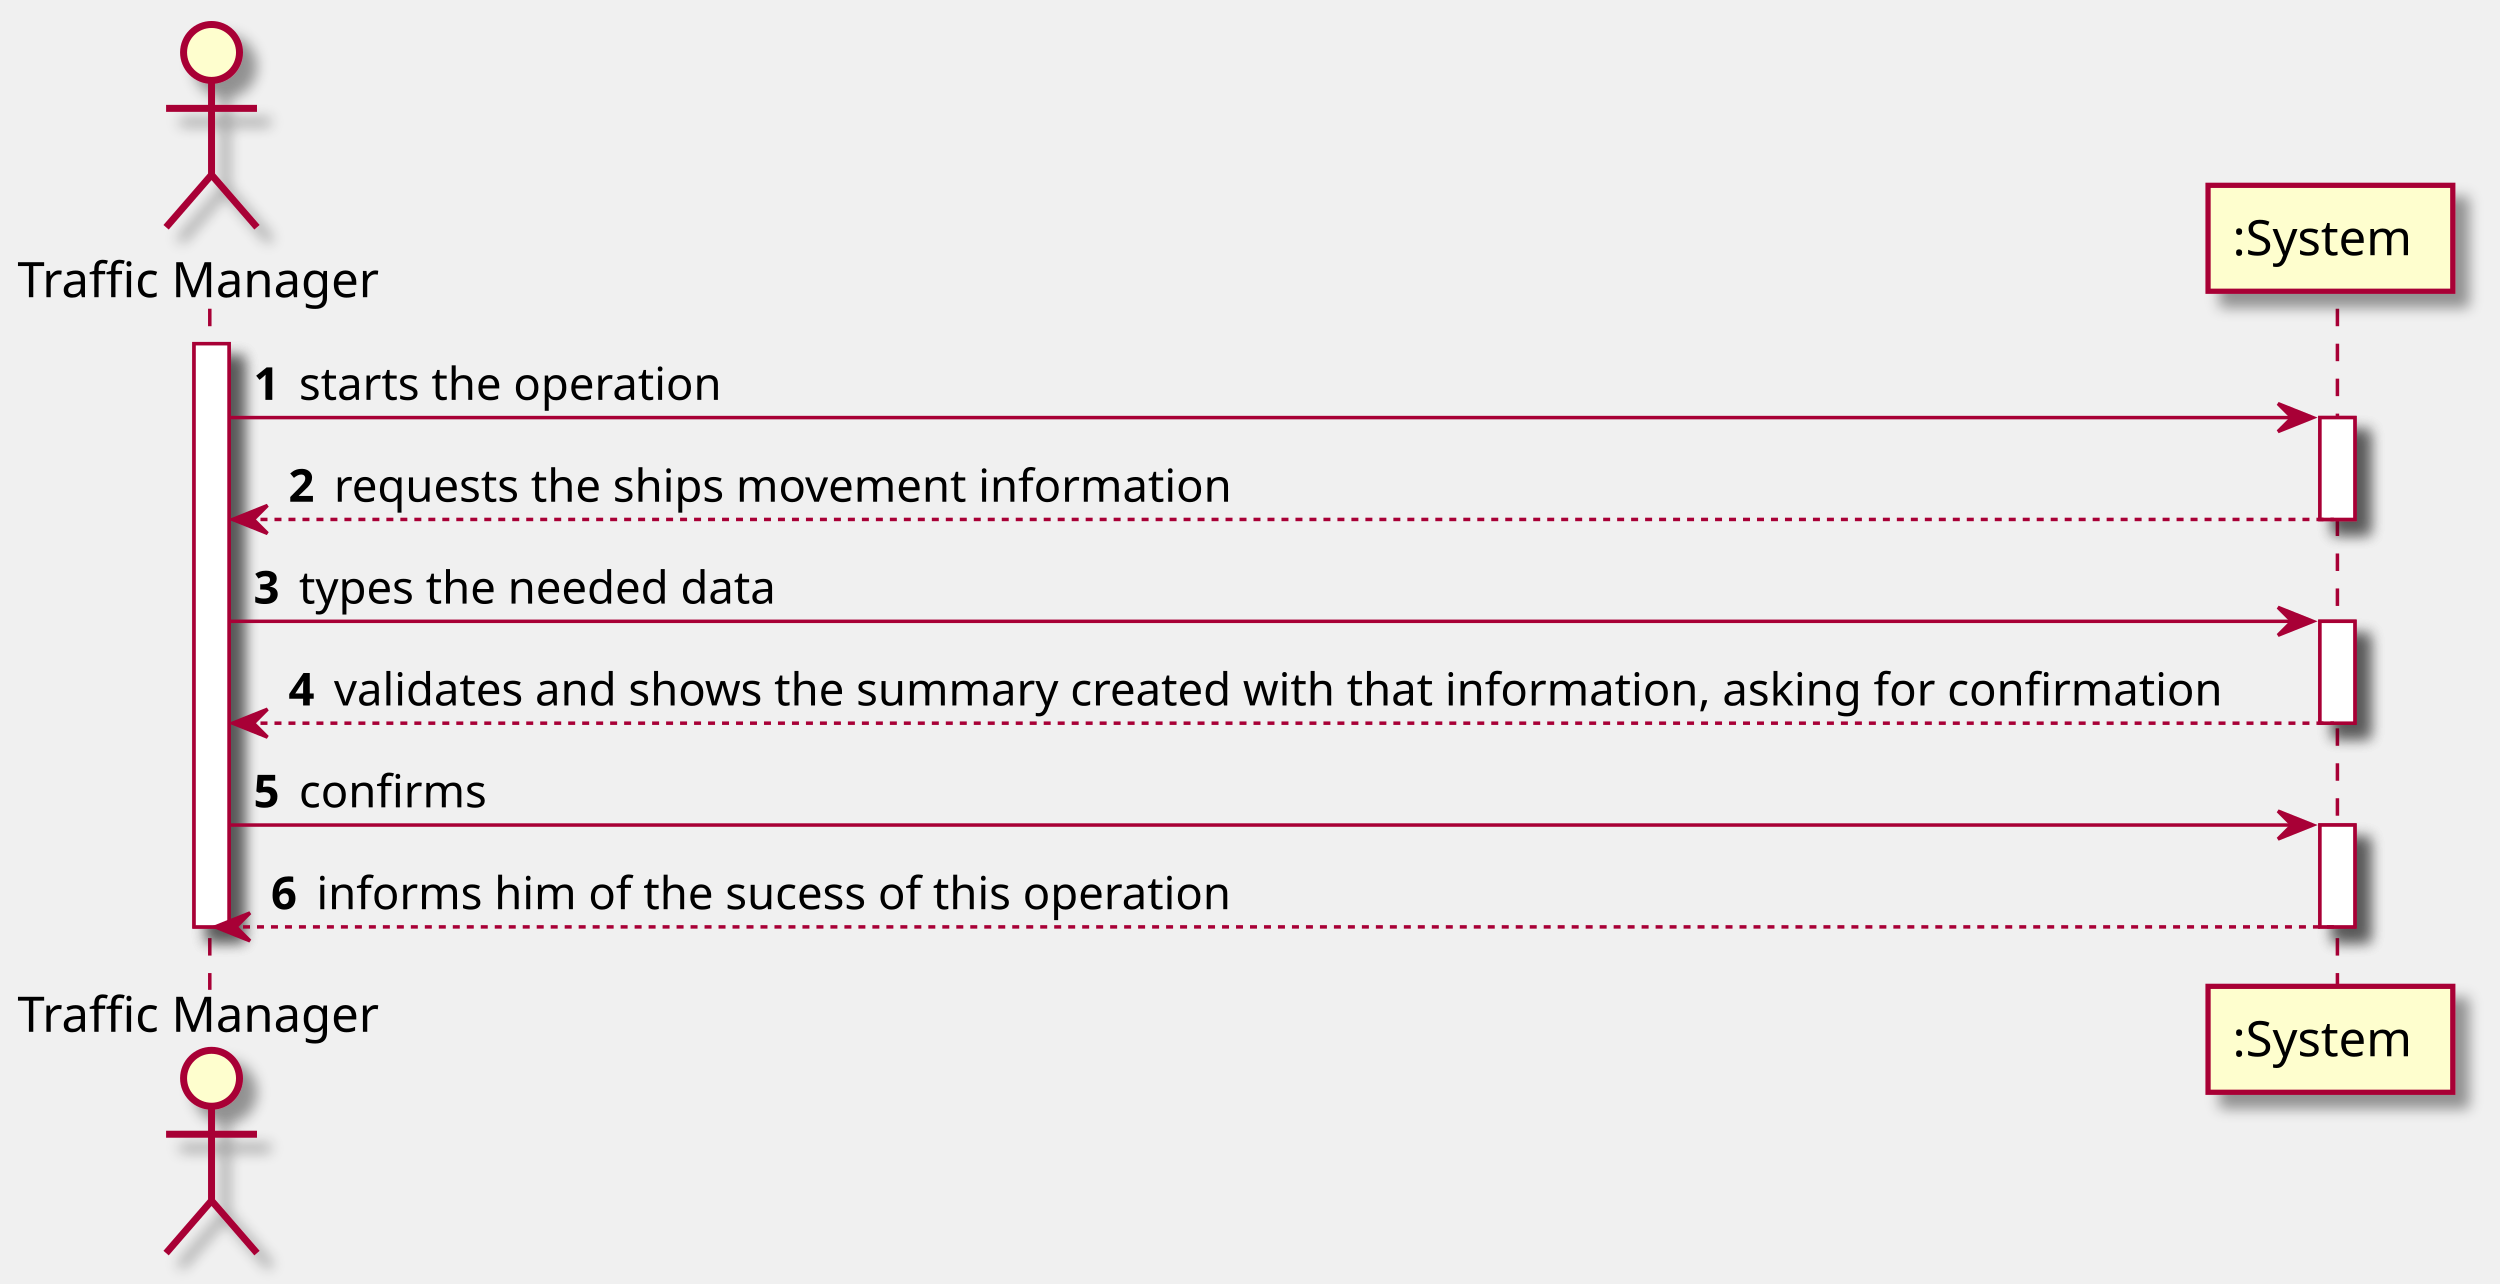
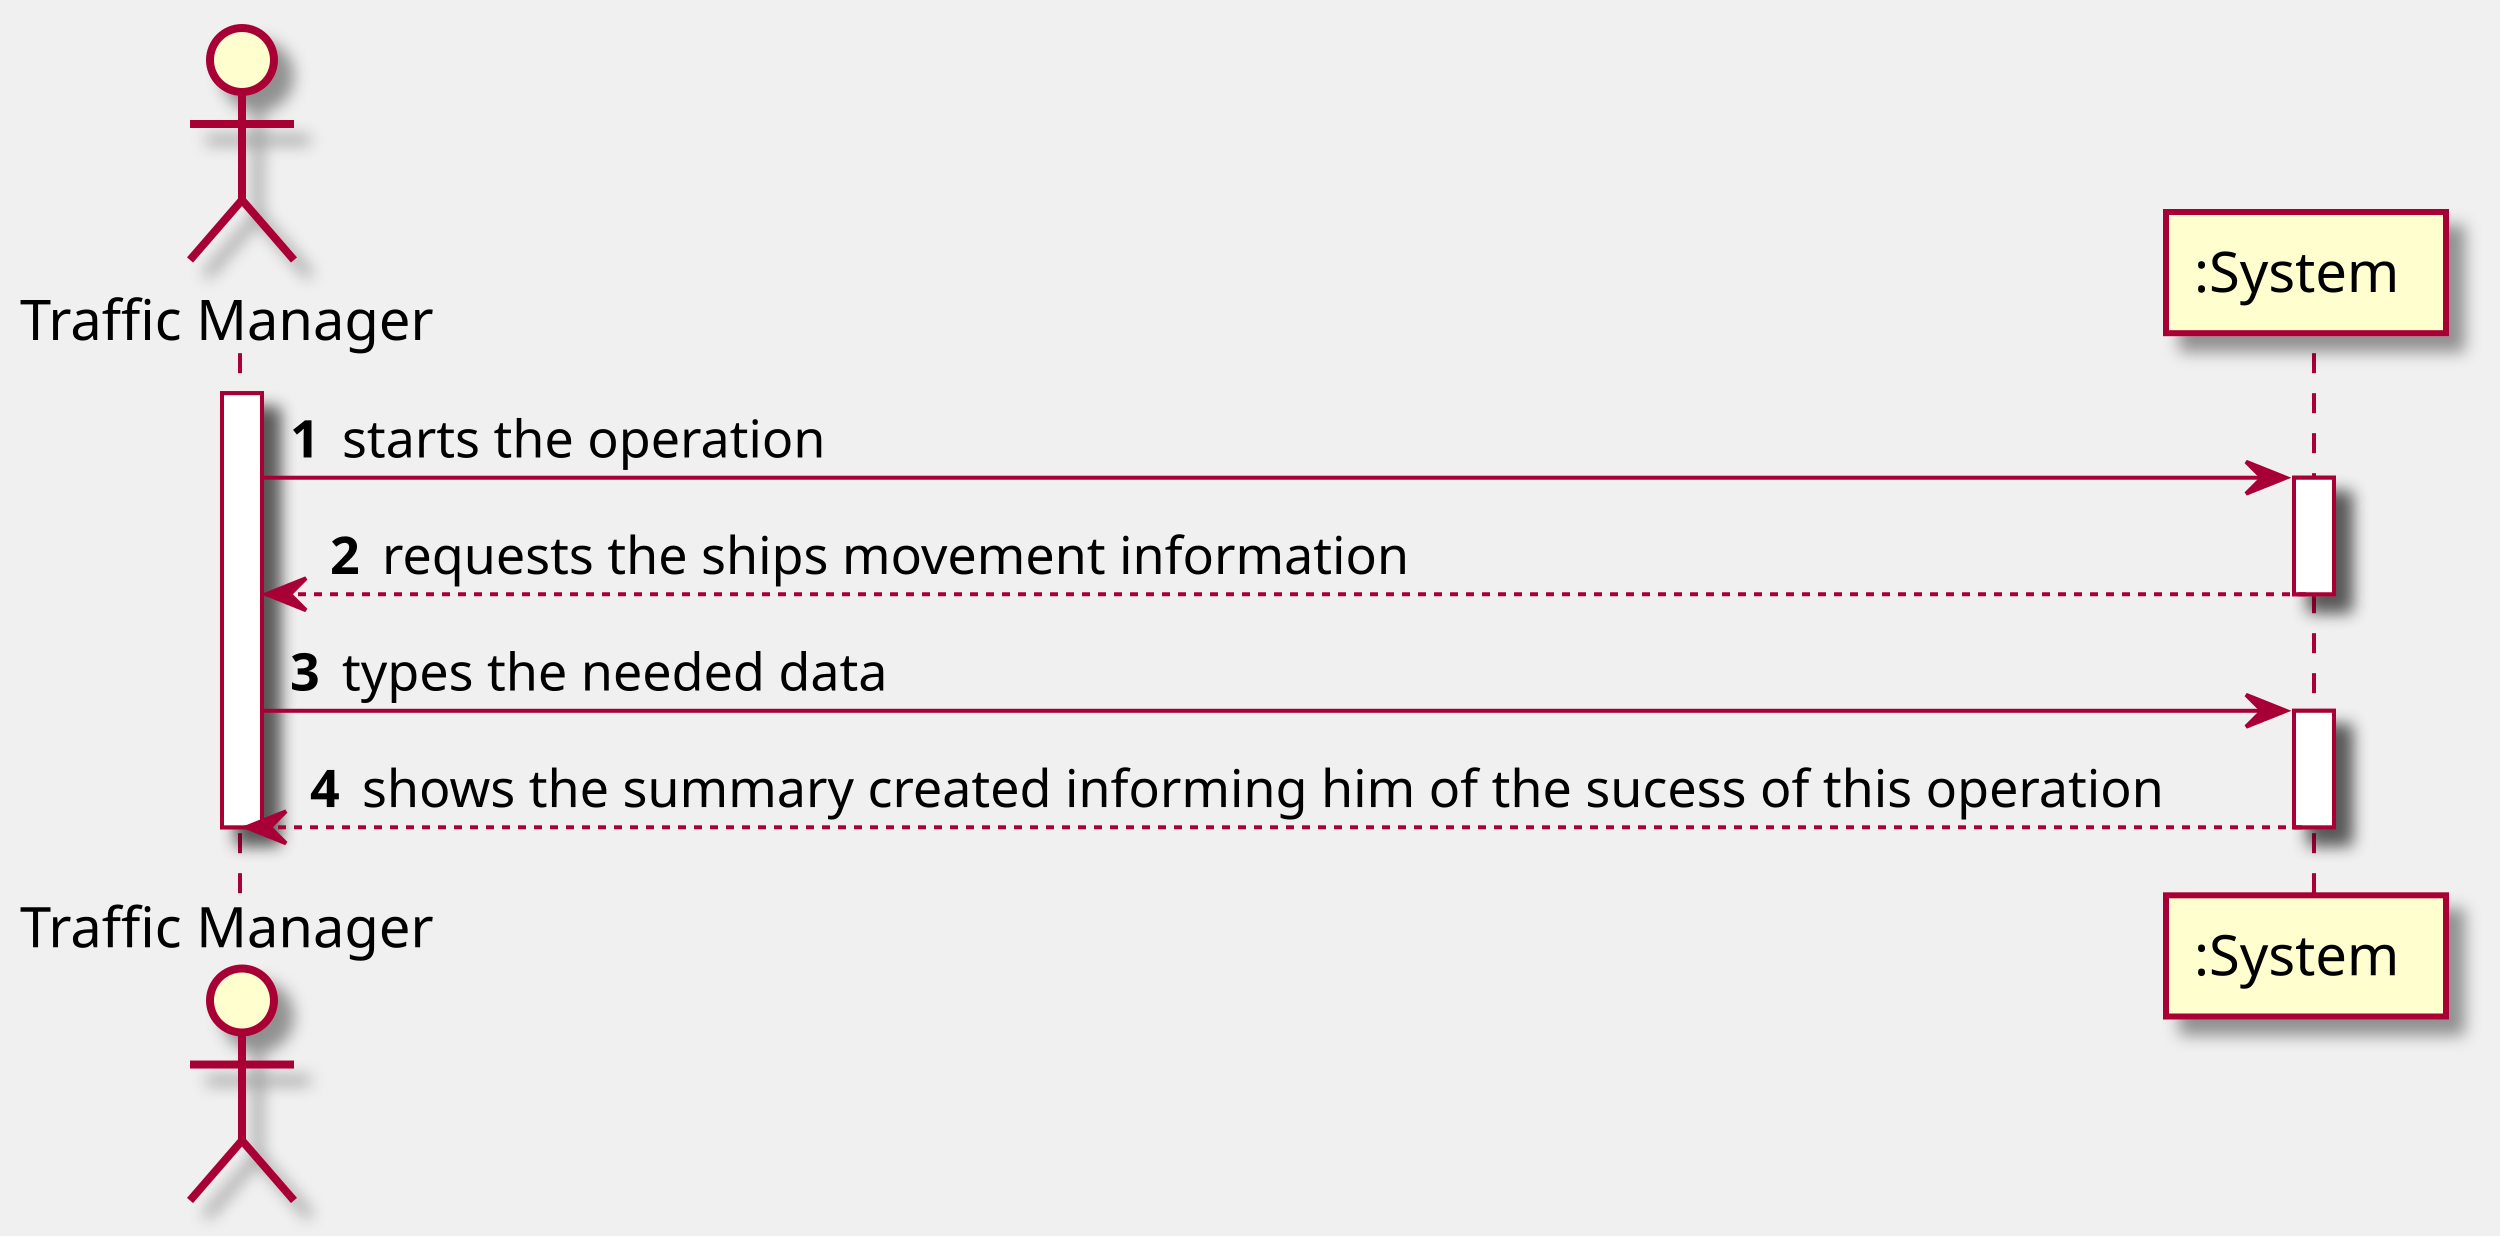
- <svg xmlns="http://www.w3.org/2000/svg" contentScriptType="application/ecmascript" contentStyleType="text/css" height="367px" preserveAspectRatio="none" style="width:715px;height:367px;background:#FFFFFF;" version="1.1" viewBox="0 0 715 367" width="715px" zoomAndPan="magnify">
+ <svg xmlns="http://www.w3.org/2000/svg" contentScriptType="application/ecmascript" contentStyleType="text/css" height="309px" preserveAspectRatio="none" style="width:625px;height:309px;background:#FFFFFF;" version="1.1" viewBox="0 0 625 309" width="625px" zoomAndPan="magnify">
  <defs>
-     <filter height="300%" id="fqkkdj1batm89" width="300%" x="-1" y="-1">
+     <filter height="300%" id="fho90qe3ivnb6" width="300%" x="-1" y="-1">
      <feGaussianBlur result="blurOut" stdDeviation="2.0" />
      <feColorMatrix in="blurOut" result="blurOut2" type="matrix" values="0 0 0 0 0 0 0 0 0 0 0 0 0 0 0 0 0 0 .4 0" />
      <feOffset dx="4.0" dy="4.0" in="blurOut2" result="blurOut3" />
      <feBlend in="SourceGraphic" in2="blurOut3" mode="normal" />
    </filter>
  </defs>
  <g>
-     <rect fill="#FFFFFF" filter="url(#fqkkdj1batm89)" height="166.797" style="stroke:#A80036;stroke-width:1.0;" width="10" x="55.5" y="98.297" />
-     <rect fill="#FFFFFF" filter="url(#fqkkdj1batm89)" height="29.133" style="stroke:#A80036;stroke-width:1.0;" width="10" x="663.5" y="119.43" />
-     <rect fill="#FFFFFF" filter="url(#fqkkdj1batm89)" height="29.133" style="stroke:#A80036;stroke-width:1.0;" width="10" x="663.5" y="177.695" />
-     <rect fill="#FFFFFF" filter="url(#fqkkdj1batm89)" height="29.133" style="stroke:#A80036;stroke-width:1.0;" width="10" x="663.5" y="235.961" />
-     <line style="stroke:#A80036;stroke-width:1.0;stroke-dasharray:5.0,5.0;" x1="60" x2="60" y1="88.297" y2="283.094" />
-     <line style="stroke:#A80036;stroke-width:1.0;stroke-dasharray:5.0,5.0;" x1="668.5" x2="668.5" y1="88.297" y2="283.094" />
+     <rect fill="#FFFFFF" filter="url(#fho90qe3ivnb6)" height="108.531" style="stroke:#A80036;stroke-width:1.0;" width="10" x="55.5" y="98.297" />
+     <rect fill="#FFFFFF" filter="url(#fho90qe3ivnb6)" height="29.133" style="stroke:#A80036;stroke-width:1.0;" width="10" x="573.5" y="119.43" />
+     <rect fill="#FFFFFF" filter="url(#fho90qe3ivnb6)" height="29.133" style="stroke:#A80036;stroke-width:1.0;" width="10" x="573.5" y="177.695" />
+     <line style="stroke:#A80036;stroke-width:1.0;stroke-dasharray:5.0,5.0;" x1="60" x2="60" y1="88.297" y2="224.828" />
+     <line style="stroke:#A80036;stroke-width:1.0;stroke-dasharray:5.0,5.0;" x1="578.5" x2="578.5" y1="88.297" y2="224.828" />
    <text fill="#000000" font-family="sans-serif" font-size="14" lengthAdjust="spacing" textLength="105" x="5" y="84.995">Traffic Manager</text>
-     <ellipse cx="60.5" cy="15" fill="#FEFECE" filter="url(#fqkkdj1batm89)" rx="8" ry="8" style="stroke:#A80036;stroke-width:2.0;" />
-     <path d="M60.5,23 L60.5,50 M47.5,31 L73.5,31 M60.5,50 L47.5,65 M60.5,50 L73.5,65 " fill="none" filter="url(#fqkkdj1batm89)" style="stroke:#A80036;stroke-width:2.0;" />
-     <text fill="#000000" font-family="sans-serif" font-size="14" lengthAdjust="spacing" textLength="105" x="5" y="295.089">Traffic Manager</text>
-     <ellipse cx="60.5" cy="308.391" fill="#FEFECE" filter="url(#fqkkdj1batm89)" rx="8" ry="8" style="stroke:#A80036;stroke-width:2.0;" />
-     <path d="M60.5,316.391 L60.5,343.391 M47.5,324.391 L73.5,324.391 M60.5,343.391 L47.5,358.391 M60.5,343.391 L73.5,358.391 " fill="none" filter="url(#fqkkdj1batm89)" style="stroke:#A80036;stroke-width:2.0;" />
-     <rect fill="#FEFECE" filter="url(#fqkkdj1batm89)" height="30.297" style="stroke:#A80036;stroke-width:1.5;" width="70" x="631.5" y="53" />
-     <text fill="#000000" font-family="sans-serif" font-size="14" lengthAdjust="spacing" textLength="56" x="638.5" y="72.995">:System</text>
-     <rect fill="#FEFECE" filter="url(#fqkkdj1batm89)" height="30.297" style="stroke:#A80036;stroke-width:1.5;" width="70" x="631.5" y="282.094" />
-     <text fill="#000000" font-family="sans-serif" font-size="14" lengthAdjust="spacing" textLength="56" x="638.5" y="302.089">:System</text>
-     <rect fill="#FFFFFF" filter="url(#fqkkdj1batm89)" height="166.797" style="stroke:#A80036;stroke-width:1.0;" width="10" x="55.5" y="98.297" />
-     <rect fill="#FFFFFF" filter="url(#fqkkdj1batm89)" height="29.133" style="stroke:#A80036;stroke-width:1.0;" width="10" x="663.5" y="119.43" />
-     <rect fill="#FFFFFF" filter="url(#fqkkdj1batm89)" height="29.133" style="stroke:#A80036;stroke-width:1.0;" width="10" x="663.5" y="177.695" />
-     <rect fill="#FFFFFF" filter="url(#fqkkdj1batm89)" height="29.133" style="stroke:#A80036;stroke-width:1.0;" width="10" x="663.5" y="235.961" />
-     <polygon fill="#A80036" points="651.5,115.43,661.5,119.43,651.5,123.43,655.5,119.43" style="stroke:#A80036;stroke-width:1.0;" />
-     <line style="stroke:#A80036;stroke-width:1.0;" x1="65.5" x2="657.5" y1="119.43" y2="119.43" />
+     <ellipse cx="60.5" cy="15" fill="#FEFECE" filter="url(#fho90qe3ivnb6)" rx="8" ry="8" style="stroke:#A80036;stroke-width:2.0;" />
+     <path d="M60.5,23 L60.5,50 M47.5,31 L73.5,31 M60.5,50 L47.5,65 M60.5,50 L73.5,65 " fill="none" filter="url(#fho90qe3ivnb6)" style="stroke:#A80036;stroke-width:2.0;" />
+     <text fill="#000000" font-family="sans-serif" font-size="14" lengthAdjust="spacing" textLength="105" x="5" y="236.823">Traffic Manager</text>
+     <ellipse cx="60.5" cy="250.125" fill="#FEFECE" filter="url(#fho90qe3ivnb6)" rx="8" ry="8" style="stroke:#A80036;stroke-width:2.0;" />
+     <path d="M60.5,258.125 L60.5,285.125 M47.5,266.125 L73.5,266.125 M60.5,285.125 L47.5,300.125 M60.5,285.125 L73.5,300.125 " fill="none" filter="url(#fho90qe3ivnb6)" style="stroke:#A80036;stroke-width:2.0;" />
+     <rect fill="#FEFECE" filter="url(#fho90qe3ivnb6)" height="30.297" style="stroke:#A80036;stroke-width:1.5;" width="70" x="541.5" y="53" />
+     <text fill="#000000" font-family="sans-serif" font-size="14" lengthAdjust="spacing" textLength="56" x="548.5" y="72.995">:System</text>
+     <rect fill="#FEFECE" filter="url(#fho90qe3ivnb6)" height="30.297" style="stroke:#A80036;stroke-width:1.5;" width="70" x="541.5" y="223.828" />
+     <text fill="#000000" font-family="sans-serif" font-size="14" lengthAdjust="spacing" textLength="56" x="548.5" y="243.823">:System</text>
+     <rect fill="#FFFFFF" filter="url(#fho90qe3ivnb6)" height="108.531" style="stroke:#A80036;stroke-width:1.0;" width="10" x="55.5" y="98.297" />
+     <rect fill="#FFFFFF" filter="url(#fho90qe3ivnb6)" height="29.133" style="stroke:#A80036;stroke-width:1.0;" width="10" x="573.5" y="119.43" />
+     <rect fill="#FFFFFF" filter="url(#fho90qe3ivnb6)" height="29.133" style="stroke:#A80036;stroke-width:1.0;" width="10" x="573.5" y="177.695" />
+     <polygon fill="#A80036" points="561.5,115.43,571.5,119.43,561.5,123.43,565.5,119.43" style="stroke:#A80036;stroke-width:1.0;" />
+     <line style="stroke:#A80036;stroke-width:1.0;" x1="65.5" x2="567.5" y1="119.43" y2="119.43" />
    <text fill="#000000" font-family="sans-serif" font-size="13" font-weight="bold" lengthAdjust="spacing" textLength="9" x="72.5" y="114.364">1</text>
    <text fill="#000000" font-family="sans-serif" font-size="13" lengthAdjust="spacing" textLength="127" x="85.5" y="114.364">starts the operation</text>
    <polygon fill="#A80036" points="76.5,144.562,66.5,148.562,76.5,152.562,72.5,148.562" style="stroke:#A80036;stroke-width:1.0;" />
-     <line style="stroke:#A80036;stroke-width:1.0;stroke-dasharray:2.0,2.0;" x1="70.5" x2="667.5" y1="148.562" y2="148.562" />
+     <line style="stroke:#A80036;stroke-width:1.0;stroke-dasharray:2.0,2.0;" x1="70.5" x2="577.5" y1="148.562" y2="148.562" />
    <text fill="#000000" font-family="sans-serif" font-size="13" font-weight="bold" lengthAdjust="spacing" textLength="9" x="82.5" y="143.497">2</text>
    <text fill="#000000" font-family="sans-serif" font-size="13" lengthAdjust="spacing" textLength="269" x="95.5" y="143.497">requests the ships movement information</text>
-     <polygon fill="#A80036" points="651.5,173.695,661.5,177.695,651.5,181.695,655.5,177.695" style="stroke:#A80036;stroke-width:1.0;" />
-     <line style="stroke:#A80036;stroke-width:1.0;" x1="65.5" x2="657.5" y1="177.695" y2="177.695" />
+     <polygon fill="#A80036" points="561.5,173.695,571.5,177.695,561.5,181.695,565.5,177.695" style="stroke:#A80036;stroke-width:1.0;" />
+     <line style="stroke:#A80036;stroke-width:1.0;" x1="65.5" x2="567.5" y1="177.695" y2="177.695" />
    <text fill="#000000" font-family="sans-serif" font-size="13" font-weight="bold" lengthAdjust="spacing" textLength="9" x="72.5" y="172.629">3</text>
    <text fill="#000000" font-family="sans-serif" font-size="13" lengthAdjust="spacing" textLength="145" x="85.5" y="172.629">types the needed data</text>
-     <polygon fill="#A80036" points="76.5,202.828,66.5,206.828,76.5,210.828,72.5,206.828" style="stroke:#A80036;stroke-width:1.0;" />
-     <line style="stroke:#A80036;stroke-width:1.0;stroke-dasharray:2.0,2.0;" x1="70.5" x2="667.5" y1="206.828" y2="206.828" />
-     <text fill="#000000" font-family="sans-serif" font-size="13" font-weight="bold" lengthAdjust="spacing" textLength="9" x="82.5" y="201.762">4</text>
-     <text fill="#000000" font-family="sans-serif" font-size="13" lengthAdjust="spacing" textLength="561" x="95.5" y="201.762">validates and shows the summary created with that information, asking for confirmation</text>
-     <polygon fill="#A80036" points="651.5,231.961,661.5,235.961,651.5,239.961,655.5,235.961" style="stroke:#A80036;stroke-width:1.0;" />
-     <line style="stroke:#A80036;stroke-width:1.0;" x1="65.5" x2="657.5" y1="235.961" y2="235.961" />
-     <text fill="#000000" font-family="sans-serif" font-size="13" font-weight="bold" lengthAdjust="spacing" textLength="9" x="72.5" y="230.895">5</text>
-     <text fill="#000000" font-family="sans-serif" font-size="13" lengthAdjust="spacing" textLength="55" x="85.5" y="230.895">confirms</text>
-     <polygon fill="#A80036" points="71.5,261.094,61.5,265.094,71.5,269.094,67.5,265.094" style="stroke:#A80036;stroke-width:1.0;" />
-     <line style="stroke:#A80036;stroke-width:1.0;stroke-dasharray:2.0,2.0;" x1="65.5" x2="667.5" y1="265.094" y2="265.094" />
-     <text fill="#000000" font-family="sans-serif" font-size="13" font-weight="bold" lengthAdjust="spacing" textLength="9" x="77.5" y="260.028">6</text>
-     <text fill="#000000" font-family="sans-serif" font-size="13" lengthAdjust="spacing" textLength="273" x="90.5" y="260.028">informs him of the sucess of this operation</text>
+     <polygon fill="#A80036" points="71.5,202.828,61.5,206.828,71.5,210.828,67.5,206.828" style="stroke:#A80036;stroke-width:1.0;" />
+     <line style="stroke:#A80036;stroke-width:1.0;stroke-dasharray:2.0,2.0;" x1="65.5" x2="577.5" y1="206.828" y2="206.828" />
+     <text fill="#000000" font-family="sans-serif" font-size="13" font-weight="bold" lengthAdjust="spacing" textLength="9" x="77.5" y="201.762">4</text>
+     <text fill="#000000" font-family="sans-serif" font-size="13" lengthAdjust="spacing" textLength="471" x="90.5" y="201.762">shows the summary created informing him of the sucess of this operation</text>
  </g>
</svg>
